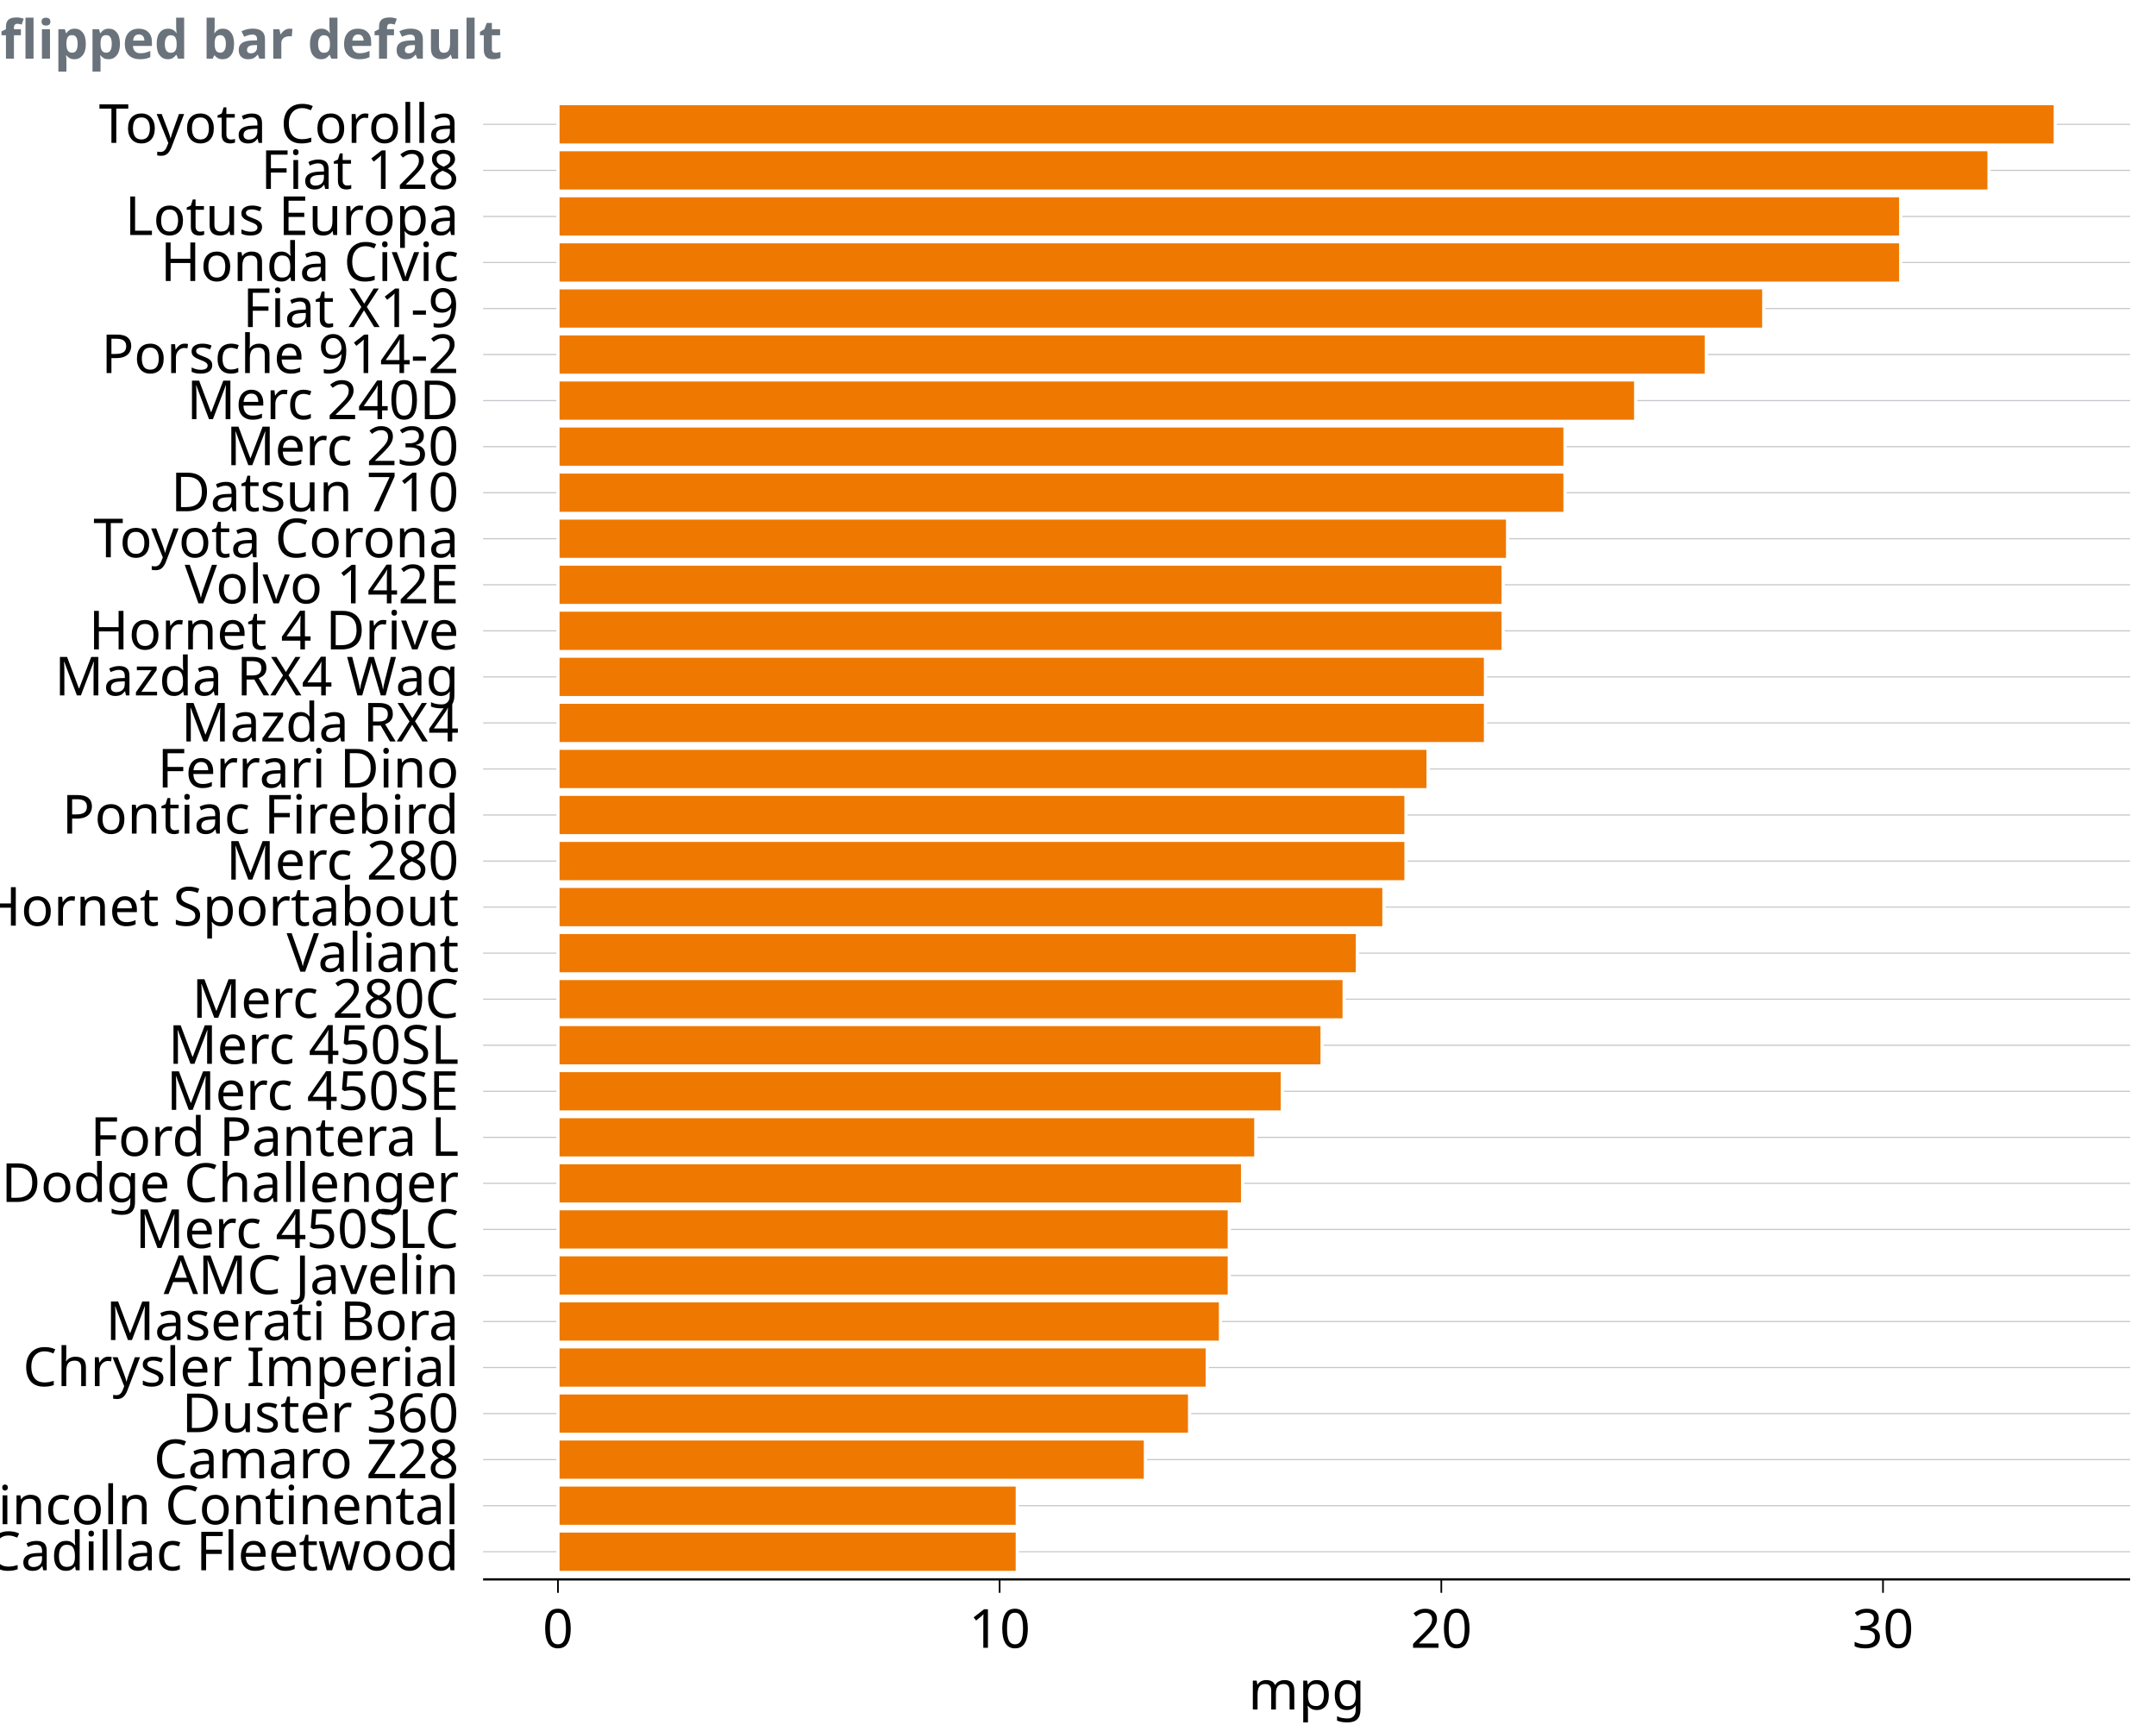
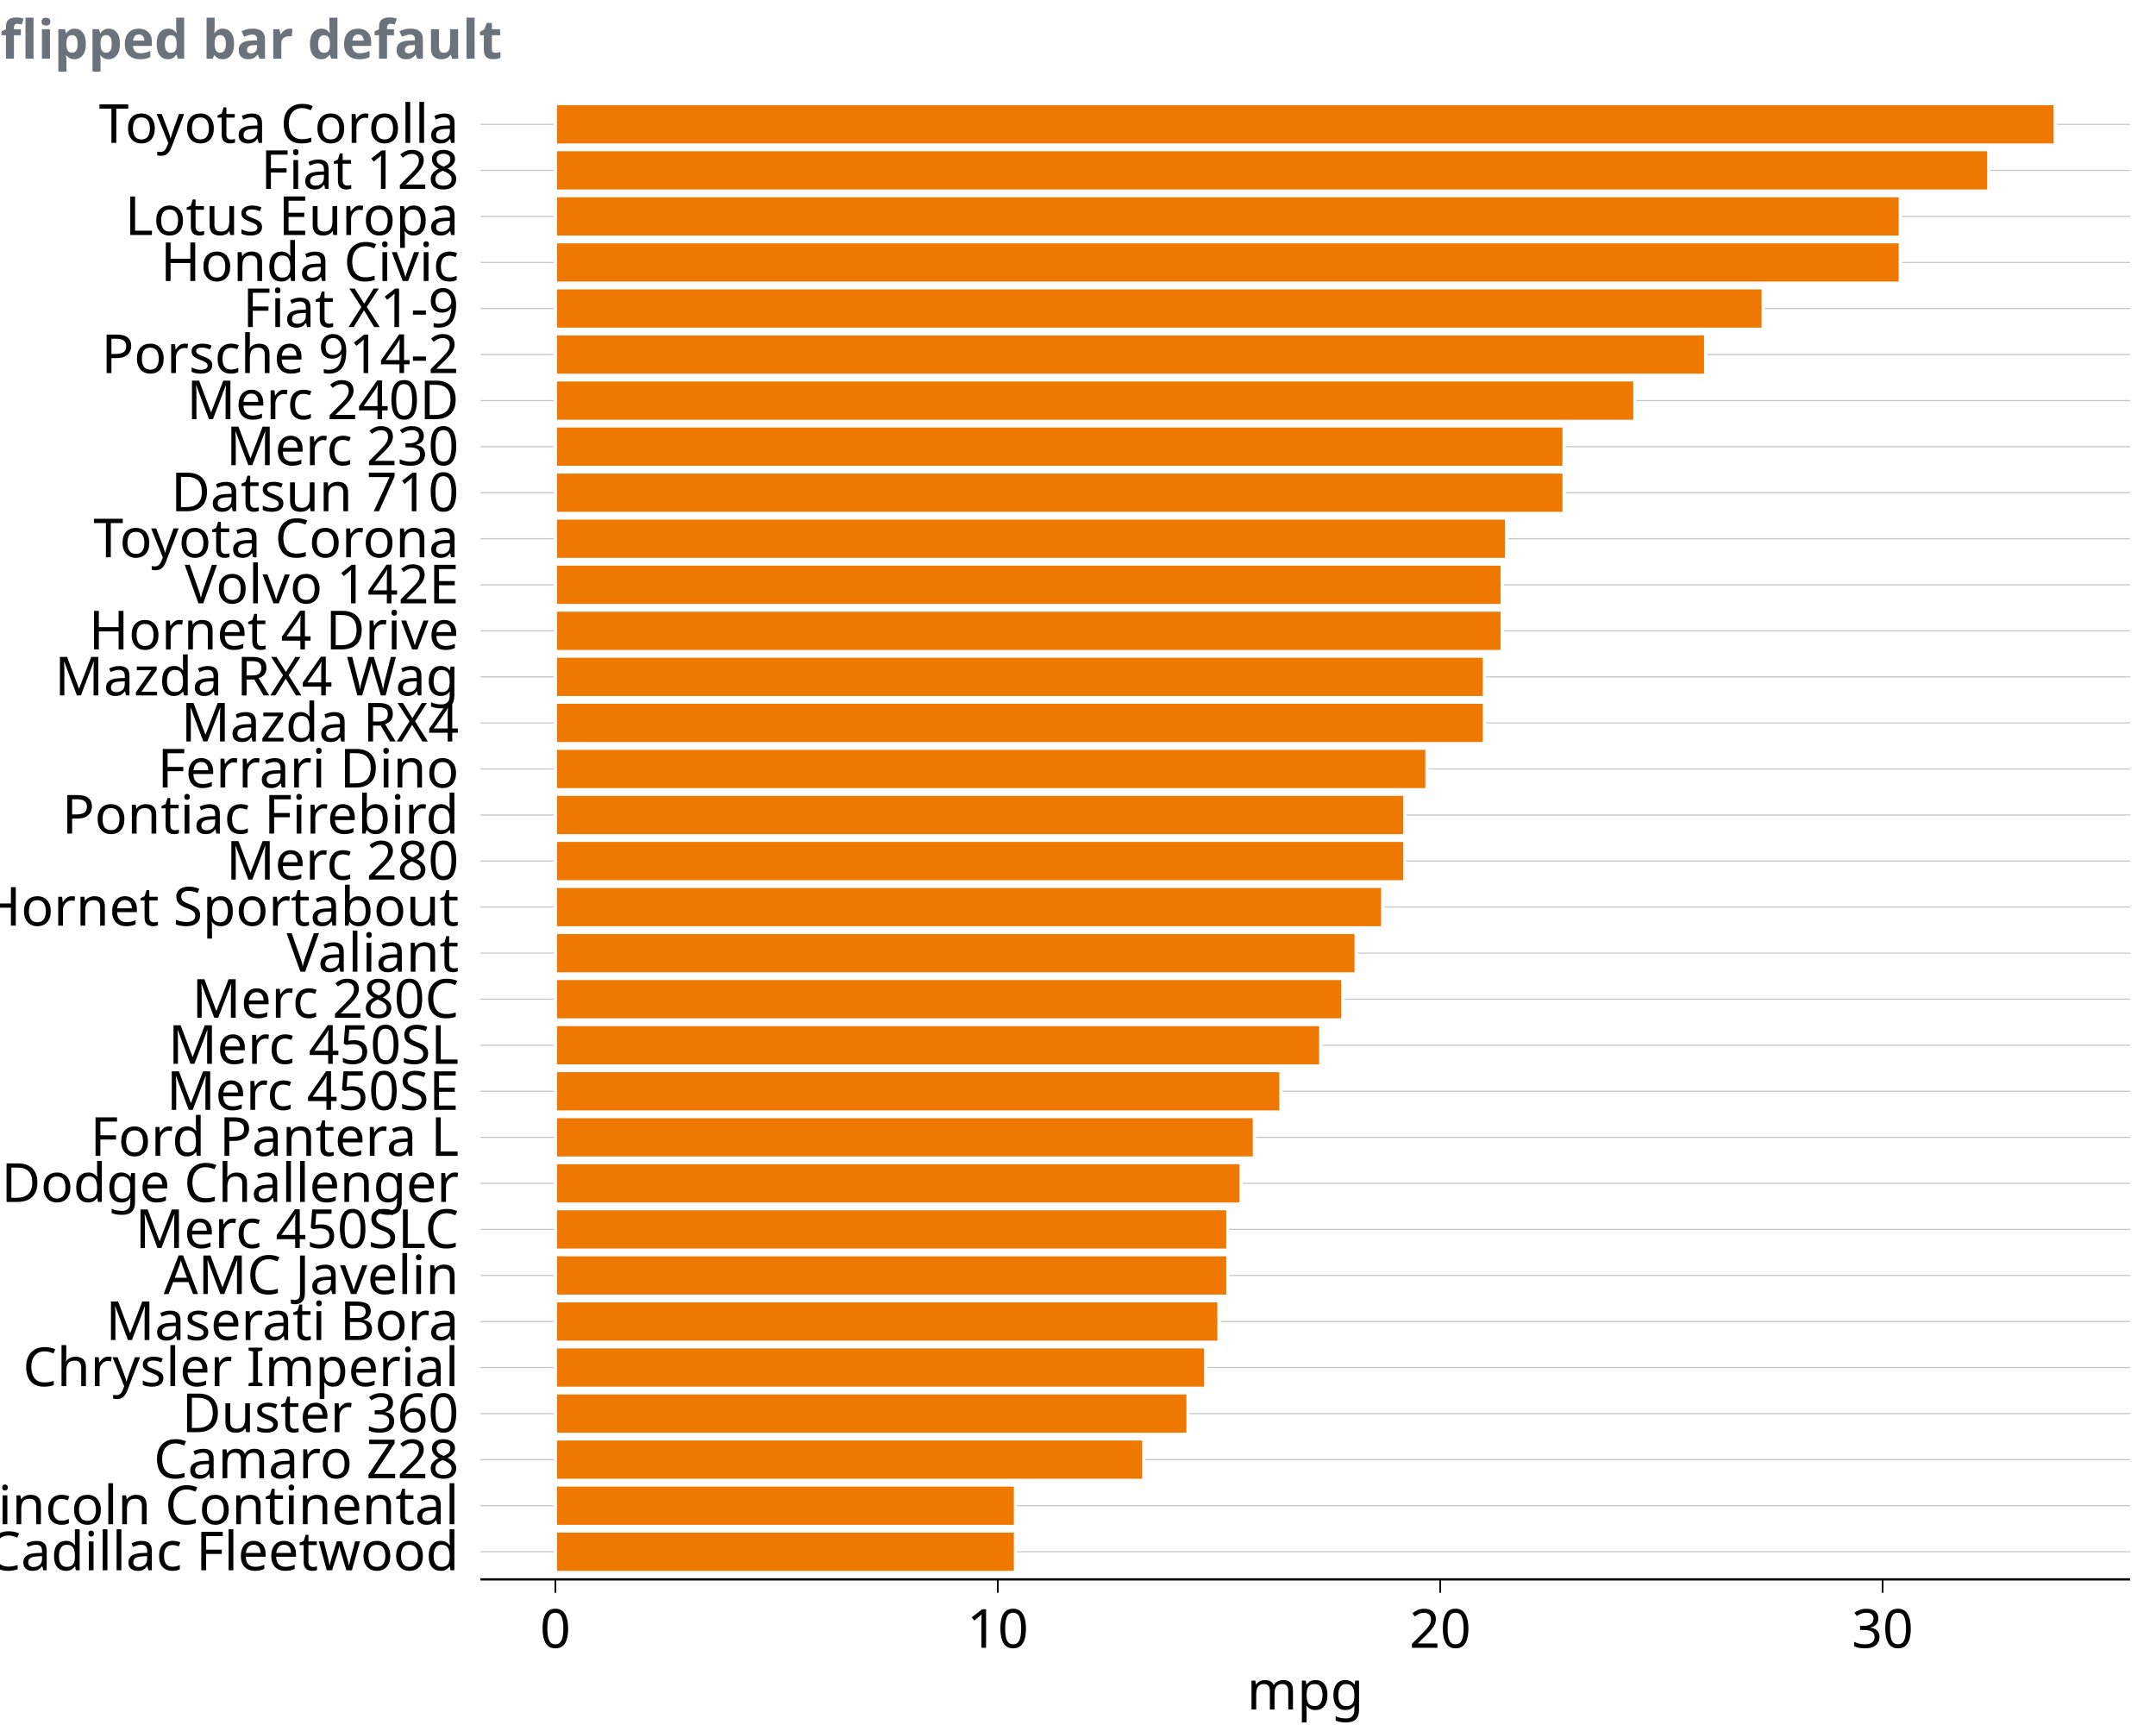
<svg xmlns="http://www.w3.org/2000/svg" class="svglite" data-engine-version="2.0" width="720.00pt" height="576.00pt" viewBox="0 0 720.00 576.00">
  <defs>
    <style type="text/css">
    .svglite line, .svglite polyline, .svglite polygon, .svglite path, .svglite rect, .svglite circle {
      fill: none;
      stroke: #000000;
      stroke-linecap: round;
      stroke-linejoin: round;
      stroke-miterlimit: 10.00;
    }
  </style>
  </defs>
  <rect width="100%" height="100%" style="stroke: none; fill: #FFFFFF;" />
  <defs>
    <clipPath id="cpMC4wMHw3MjAuMDB8MC4wMHw1NzYuMDA=">
      <rect x="0.00" y="0.00" width="720.00" height="576.00" />
    </clipPath>
  </defs>
  <g clip-path="url(#cpMC4wMHw3MjAuMDB8MC4wMHw1NzYuMDA=)">
    <rect x="0.00" y="0.00" width="720.00" height="576.00" style="stroke-width: 0.75; stroke: none; fill: #FFFFFF;" />
  </g>
  <defs>
-     <clipPath id="cpMTYxLjMzfDcxMS4zNnwzMi4yOXw1MjcuMzc=">
-       <rect x="161.33" y="32.29" width="550.03" height="495.08" />
+     <clipPath id="cpMTYwLjQzfDcxMS4zNnwzMi4yOXw1MjcuMzc=">
+       <rect x="160.43" y="32.29" width="550.93" height="495.08" />
    </clipPath>
  </defs>
-   <g clip-path="url(#cpMTYxLjMzfDcxMS4zNnwzMi4yOXw1MjcuMzc=)">
-     <rect x="161.33" y="32.29" width="550.03" height="495.08" style="stroke-width: 0.75; stroke: none; fill: #FFFFFF;" />
-     <polyline points="161.33,518.14 711.36,518.14 " style="stroke-width: 0.38; stroke: #C3C7CB; stroke-linecap: butt;" />
-     <polyline points="161.33,502.77 711.36,502.77 " style="stroke-width: 0.38; stroke: #C3C7CB; stroke-linecap: butt;" />
-     <polyline points="161.33,487.39 711.36,487.39 " style="stroke-width: 0.38; stroke: #C3C7CB; stroke-linecap: butt;" />
-     <polyline points="161.33,472.02 711.36,472.02 " style="stroke-width: 0.38; stroke: #C3C7CB; stroke-linecap: butt;" />
-     <polyline points="161.33,456.64 711.36,456.64 " style="stroke-width: 0.38; stroke: #C3C7CB; stroke-linecap: butt;" />
-     <polyline points="161.33,441.27 711.36,441.27 " style="stroke-width: 0.38; stroke: #C3C7CB; stroke-linecap: butt;" />
-     <polyline points="161.33,425.89 711.36,425.89 " style="stroke-width: 0.38; stroke: #C3C7CB; stroke-linecap: butt;" />
-     <polyline points="161.33,410.52 711.36,410.52 " style="stroke-width: 0.38; stroke: #C3C7CB; stroke-linecap: butt;" />
-     <polyline points="161.33,395.14 711.36,395.14 " style="stroke-width: 0.38; stroke: #C3C7CB; stroke-linecap: butt;" />
-     <polyline points="161.33,379.77 711.36,379.77 " style="stroke-width: 0.38; stroke: #C3C7CB; stroke-linecap: butt;" />
-     <polyline points="161.33,364.39 711.36,364.39 " style="stroke-width: 0.38; stroke: #C3C7CB; stroke-linecap: butt;" />
-     <polyline points="161.33,349.02 711.36,349.02 " style="stroke-width: 0.38; stroke: #C3C7CB; stroke-linecap: butt;" />
-     <polyline points="161.33,333.64 711.36,333.64 " style="stroke-width: 0.38; stroke: #C3C7CB; stroke-linecap: butt;" />
-     <polyline points="161.33,318.27 711.36,318.27 " style="stroke-width: 0.38; stroke: #C3C7CB; stroke-linecap: butt;" />
-     <polyline points="161.33,302.89 711.36,302.89 " style="stroke-width: 0.38; stroke: #C3C7CB; stroke-linecap: butt;" />
-     <polyline points="161.33,287.52 711.36,287.52 " style="stroke-width: 0.38; stroke: #C3C7CB; stroke-linecap: butt;" />
-     <polyline points="161.33,272.14 711.36,272.14 " style="stroke-width: 0.38; stroke: #C3C7CB; stroke-linecap: butt;" />
-     <polyline points="161.33,256.77 711.36,256.77 " style="stroke-width: 0.38; stroke: #C3C7CB; stroke-linecap: butt;" />
-     <polyline points="161.33,241.39 711.36,241.39 " style="stroke-width: 0.38; stroke: #C3C7CB; stroke-linecap: butt;" />
-     <polyline points="161.33,226.02 711.36,226.02 " style="stroke-width: 0.38; stroke: #C3C7CB; stroke-linecap: butt;" />
-     <polyline points="161.33,210.64 711.36,210.64 " style="stroke-width: 0.38; stroke: #C3C7CB; stroke-linecap: butt;" />
-     <polyline points="161.33,195.27 711.36,195.27 " style="stroke-width: 0.38; stroke: #C3C7CB; stroke-linecap: butt;" />
-     <polyline points="161.33,179.89 711.36,179.89 " style="stroke-width: 0.38; stroke: #C3C7CB; stroke-linecap: butt;" />
-     <polyline points="161.33,164.52 711.36,164.52 " style="stroke-width: 0.38; stroke: #C3C7CB; stroke-linecap: butt;" />
-     <polyline points="161.33,149.14 711.36,149.14 " style="stroke-width: 0.38; stroke: #C3C7CB; stroke-linecap: butt;" />
-     <polyline points="161.33,133.77 711.36,133.77 " style="stroke-width: 0.38; stroke: #C3C7CB; stroke-linecap: butt;" />
-     <polyline points="161.33,118.39 711.36,118.39 " style="stroke-width: 0.38; stroke: #C3C7CB; stroke-linecap: butt;" />
-     <polyline points="161.33,103.02 711.36,103.02 " style="stroke-width: 0.38; stroke: #C3C7CB; stroke-linecap: butt;" />
-     <polyline points="161.33,87.64 711.36,87.64 " style="stroke-width: 0.38; stroke: #C3C7CB; stroke-linecap: butt;" />
-     <polyline points="161.33,72.27 711.36,72.27 " style="stroke-width: 0.38; stroke: #C3C7CB; stroke-linecap: butt;" />
-     <polyline points="161.33,56.89 711.36,56.89 " style="stroke-width: 0.38; stroke: #C3C7CB; stroke-linecap: butt;" />
-     <polyline points="161.33,41.52 711.36,41.52 " style="stroke-width: 0.38; stroke: #C3C7CB; stroke-linecap: butt;" />
-     <rect x="186.33" y="234.47" width="309.75" height="13.84" style="stroke-width: 1.07; stroke: #FFFFFF; stroke-linecap: butt; stroke-linejoin: miter; fill: #EF7900;" />
-     <rect x="186.33" y="219.10" width="309.75" height="13.84" style="stroke-width: 1.07; stroke: #FFFFFF; stroke-linecap: butt; stroke-linejoin: miter; fill: #EF7900;" />
-     <rect x="186.33" y="157.60" width="336.30" height="13.84" style="stroke-width: 1.07; stroke: #FFFFFF; stroke-linecap: butt; stroke-linejoin: miter; fill: #EF7900;" />
-     <rect x="186.33" y="203.72" width="315.65" height="13.84" style="stroke-width: 1.07; stroke: #FFFFFF; stroke-linecap: butt; stroke-linejoin: miter; fill: #EF7900;" />
-     <rect x="186.33" y="295.97" width="275.83" height="13.84" style="stroke-width: 1.07; stroke: #FFFFFF; stroke-linecap: butt; stroke-linejoin: miter; fill: #EF7900;" />
-     <rect x="186.33" y="311.35" width="266.98" height="13.84" style="stroke-width: 1.07; stroke: #FFFFFF; stroke-linecap: butt; stroke-linejoin: miter; fill: #EF7900;" />
-     <rect x="186.33" y="465.10" width="210.93" height="13.84" style="stroke-width: 1.07; stroke: #FFFFFF; stroke-linecap: butt; stroke-linejoin: miter; fill: #EF7900;" />
-     <rect x="186.33" y="126.85" width="359.90" height="13.84" style="stroke-width: 1.07; stroke: #FFFFFF; stroke-linecap: butt; stroke-linejoin: miter; fill: #EF7900;" />
-     <rect x="186.33" y="142.22" width="336.30" height="13.84" style="stroke-width: 1.07; stroke: #FFFFFF; stroke-linecap: butt; stroke-linejoin: miter; fill: #EF7900;" />
-     <rect x="186.33" y="280.60" width="283.20" height="13.84" style="stroke-width: 1.07; stroke: #FFFFFF; stroke-linecap: butt; stroke-linejoin: miter; fill: #EF7900;" />
-     <rect x="186.33" y="326.72" width="262.55" height="13.84" style="stroke-width: 1.07; stroke: #FFFFFF; stroke-linecap: butt; stroke-linejoin: miter; fill: #EF7900;" />
-     <rect x="186.33" y="357.47" width="241.90" height="13.84" style="stroke-width: 1.07; stroke: #FFFFFF; stroke-linecap: butt; stroke-linejoin: miter; fill: #EF7900;" />
-     <rect x="186.33" y="342.10" width="255.18" height="13.84" style="stroke-width: 1.07; stroke: #FFFFFF; stroke-linecap: butt; stroke-linejoin: miter; fill: #EF7900;" />
-     <rect x="186.33" y="403.60" width="224.20" height="13.84" style="stroke-width: 1.07; stroke: #FFFFFF; stroke-linecap: butt; stroke-linejoin: miter; fill: #EF7900;" />
-     <rect x="186.33" y="511.22" width="153.40" height="13.84" style="stroke-width: 1.07; stroke: #FFFFFF; stroke-linecap: butt; stroke-linejoin: miter; fill: #EF7900;" />
-     <rect x="186.33" y="495.85" width="153.40" height="13.84" style="stroke-width: 1.07; stroke: #FFFFFF; stroke-linecap: butt; stroke-linejoin: miter; fill: #EF7900;" />
-     <rect x="186.33" y="449.72" width="216.83" height="13.84" style="stroke-width: 1.07; stroke: #FFFFFF; stroke-linecap: butt; stroke-linejoin: miter; fill: #EF7900;" />
-     <rect x="186.33" y="49.97" width="477.91" height="13.84" style="stroke-width: 1.07; stroke: #FFFFFF; stroke-linecap: butt; stroke-linejoin: miter; fill: #EF7900;" />
-     <rect x="186.33" y="80.72" width="448.41" height="13.84" style="stroke-width: 1.07; stroke: #FFFFFF; stroke-linecap: butt; stroke-linejoin: miter; fill: #EF7900;" />
-     <rect x="186.33" y="34.60" width="500.03" height="13.84" style="stroke-width: 1.07; stroke: #FFFFFF; stroke-linecap: butt; stroke-linejoin: miter; fill: #EF7900;" />
-     <rect x="186.33" y="172.97" width="317.13" height="13.84" style="stroke-width: 1.07; stroke: #FFFFFF; stroke-linecap: butt; stroke-linejoin: miter; fill: #EF7900;" />
-     <rect x="186.33" y="388.22" width="228.63" height="13.84" style="stroke-width: 1.07; stroke: #FFFFFF; stroke-linecap: butt; stroke-linejoin: miter; fill: #EF7900;" />
-     <rect x="186.33" y="418.97" width="224.20" height="13.84" style="stroke-width: 1.07; stroke: #FFFFFF; stroke-linecap: butt; stroke-linejoin: miter; fill: #EF7900;" />
-     <rect x="186.33" y="480.47" width="196.18" height="13.84" style="stroke-width: 1.07; stroke: #FFFFFF; stroke-linecap: butt; stroke-linejoin: miter; fill: #EF7900;" />
-     <rect x="186.33" y="265.22" width="283.20" height="13.84" style="stroke-width: 1.07; stroke: #FFFFFF; stroke-linecap: butt; stroke-linejoin: miter; fill: #EF7900;" />
-     <rect x="186.33" y="96.10" width="402.68" height="13.84" style="stroke-width: 1.07; stroke: #FFFFFF; stroke-linecap: butt; stroke-linejoin: miter; fill: #EF7900;" />
-     <rect x="186.33" y="111.47" width="383.50" height="13.84" style="stroke-width: 1.07; stroke: #FFFFFF; stroke-linecap: butt; stroke-linejoin: miter; fill: #EF7900;" />
-     <rect x="186.33" y="65.35" width="448.41" height="13.84" style="stroke-width: 1.07; stroke: #FFFFFF; stroke-linecap: butt; stroke-linejoin: miter; fill: #EF7900;" />
-     <rect x="186.33" y="372.85" width="233.05" height="13.84" style="stroke-width: 1.07; stroke: #FFFFFF; stroke-linecap: butt; stroke-linejoin: miter; fill: #EF7900;" />
-     <rect x="186.33" y="249.85" width="290.58" height="13.84" style="stroke-width: 1.07; stroke: #FFFFFF; stroke-linecap: butt; stroke-linejoin: miter; fill: #EF7900;" />
-     <rect x="186.33" y="434.35" width="221.25" height="13.84" style="stroke-width: 1.07; stroke: #FFFFFF; stroke-linecap: butt; stroke-linejoin: miter; fill: #EF7900;" />
-     <rect x="186.33" y="188.35" width="315.65" height="13.84" style="stroke-width: 1.07; stroke: #FFFFFF; stroke-linecap: butt; stroke-linejoin: miter; fill: #EF7900;" />
+   <g clip-path="url(#cpMTYwLjQzfDcxMS4zNnwzMi4yOXw1MjcuMzc=)">
+     <rect x="160.43" y="32.29" width="550.93" height="495.08" style="stroke-width: 0.75; stroke: none; fill: #FFFFFF;" />
+     <polyline points="160.43,518.14 711.36,518.14 " style="stroke-width: 0.38; stroke: #C3C7CB; stroke-linecap: butt;" />
+     <polyline points="160.43,502.77 711.36,502.77 " style="stroke-width: 0.38; stroke: #C3C7CB; stroke-linecap: butt;" />
+     <polyline points="160.43,487.39 711.36,487.39 " style="stroke-width: 0.38; stroke: #C3C7CB; stroke-linecap: butt;" />
+     <polyline points="160.43,472.02 711.36,472.02 " style="stroke-width: 0.38; stroke: #C3C7CB; stroke-linecap: butt;" />
+     <polyline points="160.43,456.64 711.36,456.64 " style="stroke-width: 0.38; stroke: #C3C7CB; stroke-linecap: butt;" />
+     <polyline points="160.43,441.27 711.36,441.27 " style="stroke-width: 0.38; stroke: #C3C7CB; stroke-linecap: butt;" />
+     <polyline points="160.43,425.89 711.36,425.89 " style="stroke-width: 0.38; stroke: #C3C7CB; stroke-linecap: butt;" />
+     <polyline points="160.43,410.52 711.36,410.52 " style="stroke-width: 0.38; stroke: #C3C7CB; stroke-linecap: butt;" />
+     <polyline points="160.43,395.14 711.36,395.14 " style="stroke-width: 0.38; stroke: #C3C7CB; stroke-linecap: butt;" />
+     <polyline points="160.43,379.77 711.36,379.77 " style="stroke-width: 0.38; stroke: #C3C7CB; stroke-linecap: butt;" />
+     <polyline points="160.43,364.39 711.36,364.39 " style="stroke-width: 0.38; stroke: #C3C7CB; stroke-linecap: butt;" />
+     <polyline points="160.43,349.02 711.36,349.02 " style="stroke-width: 0.38; stroke: #C3C7CB; stroke-linecap: butt;" />
+     <polyline points="160.43,333.64 711.36,333.64 " style="stroke-width: 0.38; stroke: #C3C7CB; stroke-linecap: butt;" />
+     <polyline points="160.43,318.27 711.36,318.27 " style="stroke-width: 0.38; stroke: #C3C7CB; stroke-linecap: butt;" />
+     <polyline points="160.43,302.89 711.36,302.89 " style="stroke-width: 0.38; stroke: #C3C7CB; stroke-linecap: butt;" />
+     <polyline points="160.43,287.52 711.36,287.52 " style="stroke-width: 0.38; stroke: #C3C7CB; stroke-linecap: butt;" />
+     <polyline points="160.43,272.14 711.36,272.14 " style="stroke-width: 0.38; stroke: #C3C7CB; stroke-linecap: butt;" />
+     <polyline points="160.43,256.77 711.36,256.77 " style="stroke-width: 0.38; stroke: #C3C7CB; stroke-linecap: butt;" />
+     <polyline points="160.43,241.39 711.36,241.39 " style="stroke-width: 0.38; stroke: #C3C7CB; stroke-linecap: butt;" />
+     <polyline points="160.43,226.02 711.36,226.02 " style="stroke-width: 0.38; stroke: #C3C7CB; stroke-linecap: butt;" />
+     <polyline points="160.43,210.64 711.36,210.64 " style="stroke-width: 0.38; stroke: #C3C7CB; stroke-linecap: butt;" />
+     <polyline points="160.43,195.27 711.36,195.27 " style="stroke-width: 0.38; stroke: #C3C7CB; stroke-linecap: butt;" />
+     <polyline points="160.43,179.89 711.36,179.89 " style="stroke-width: 0.38; stroke: #C3C7CB; stroke-linecap: butt;" />
+     <polyline points="160.43,164.52 711.36,164.52 " style="stroke-width: 0.38; stroke: #C3C7CB; stroke-linecap: butt;" />
+     <polyline points="160.43,149.14 711.36,149.14 " style="stroke-width: 0.38; stroke: #C3C7CB; stroke-linecap: butt;" />
+     <polyline points="160.43,133.77 711.36,133.77 " style="stroke-width: 0.38; stroke: #C3C7CB; stroke-linecap: butt;" />
+     <polyline points="160.43,118.39 711.36,118.39 " style="stroke-width: 0.38; stroke: #C3C7CB; stroke-linecap: butt;" />
+     <polyline points="160.43,103.02 711.36,103.02 " style="stroke-width: 0.38; stroke: #C3C7CB; stroke-linecap: butt;" />
+     <polyline points="160.43,87.64 711.36,87.64 " style="stroke-width: 0.38; stroke: #C3C7CB; stroke-linecap: butt;" />
+     <polyline points="160.43,72.27 711.36,72.27 " style="stroke-width: 0.38; stroke: #C3C7CB; stroke-linecap: butt;" />
+     <polyline points="160.43,56.89 711.36,56.89 " style="stroke-width: 0.38; stroke: #C3C7CB; stroke-linecap: butt;" />
+     <polyline points="160.43,41.52 711.36,41.52 " style="stroke-width: 0.38; stroke: #C3C7CB; stroke-linecap: butt;" />
+     <rect x="185.47" y="234.47" width="310.26" height="13.84" style="stroke-width: 1.07; stroke: #FFFFFF; stroke-linecap: butt; stroke-linejoin: miter; fill: #EF7900;" />
+     <rect x="185.47" y="219.10" width="310.26" height="13.84" style="stroke-width: 1.07; stroke: #FFFFFF; stroke-linecap: butt; stroke-linejoin: miter; fill: #EF7900;" />
+     <rect x="185.47" y="157.60" width="336.85" height="13.84" style="stroke-width: 1.07; stroke: #FFFFFF; stroke-linecap: butt; stroke-linejoin: miter; fill: #EF7900;" />
+     <rect x="185.47" y="203.72" width="316.17" height="13.84" style="stroke-width: 1.07; stroke: #FFFFFF; stroke-linecap: butt; stroke-linejoin: miter; fill: #EF7900;" />
+     <rect x="185.47" y="295.97" width="276.28" height="13.84" style="stroke-width: 1.07; stroke: #FFFFFF; stroke-linecap: butt; stroke-linejoin: miter; fill: #EF7900;" />
+     <rect x="185.47" y="311.35" width="267.41" height="13.84" style="stroke-width: 1.07; stroke: #FFFFFF; stroke-linecap: butt; stroke-linejoin: miter; fill: #EF7900;" />
+     <rect x="185.47" y="465.10" width="211.27" height="13.84" style="stroke-width: 1.07; stroke: #FFFFFF; stroke-linecap: butt; stroke-linejoin: miter; fill: #EF7900;" />
+     <rect x="185.47" y="126.85" width="360.49" height="13.84" style="stroke-width: 1.07; stroke: #FFFFFF; stroke-linecap: butt; stroke-linejoin: miter; fill: #EF7900;" />
+     <rect x="185.47" y="142.22" width="336.85" height="13.84" style="stroke-width: 1.07; stroke: #FFFFFF; stroke-linecap: butt; stroke-linejoin: miter; fill: #EF7900;" />
+     <rect x="185.47" y="280.60" width="283.67" height="13.84" style="stroke-width: 1.07; stroke: #FFFFFF; stroke-linecap: butt; stroke-linejoin: miter; fill: #EF7900;" />
+     <rect x="185.47" y="326.72" width="262.98" height="13.84" style="stroke-width: 1.07; stroke: #FFFFFF; stroke-linecap: butt; stroke-linejoin: miter; fill: #EF7900;" />
+     <rect x="185.47" y="357.47" width="242.30" height="13.84" style="stroke-width: 1.07; stroke: #FFFFFF; stroke-linecap: butt; stroke-linejoin: miter; fill: #EF7900;" />
+     <rect x="185.47" y="342.10" width="255.59" height="13.84" style="stroke-width: 1.07; stroke: #FFFFFF; stroke-linecap: butt; stroke-linejoin: miter; fill: #EF7900;" />
+     <rect x="185.47" y="403.60" width="224.57" height="13.84" style="stroke-width: 1.07; stroke: #FFFFFF; stroke-linecap: butt; stroke-linejoin: miter; fill: #EF7900;" />
+     <rect x="185.47" y="511.22" width="153.65" height="13.84" style="stroke-width: 1.07; stroke: #FFFFFF; stroke-linecap: butt; stroke-linejoin: miter; fill: #EF7900;" />
+     <rect x="185.47" y="495.85" width="153.65" height="13.84" style="stroke-width: 1.07; stroke: #FFFFFF; stroke-linecap: butt; stroke-linejoin: miter; fill: #EF7900;" />
+     <rect x="185.47" y="449.72" width="217.18" height="13.84" style="stroke-width: 1.07; stroke: #FFFFFF; stroke-linecap: butt; stroke-linejoin: miter; fill: #EF7900;" />
+     <rect x="185.47" y="49.97" width="478.69" height="13.84" style="stroke-width: 1.07; stroke: #FFFFFF; stroke-linecap: butt; stroke-linejoin: miter; fill: #EF7900;" />
+     <rect x="185.47" y="80.72" width="449.14" height="13.84" style="stroke-width: 1.07; stroke: #FFFFFF; stroke-linecap: butt; stroke-linejoin: miter; fill: #EF7900;" />
+     <rect x="185.47" y="34.60" width="500.85" height="13.84" style="stroke-width: 1.07; stroke: #FFFFFF; stroke-linecap: butt; stroke-linejoin: miter; fill: #EF7900;" />
+     <rect x="185.47" y="172.97" width="317.65" height="13.84" style="stroke-width: 1.07; stroke: #FFFFFF; stroke-linecap: butt; stroke-linejoin: miter; fill: #EF7900;" />
+     <rect x="185.47" y="388.22" width="229.00" height="13.84" style="stroke-width: 1.07; stroke: #FFFFFF; stroke-linecap: butt; stroke-linejoin: miter; fill: #EF7900;" />
+     <rect x="185.47" y="418.97" width="224.57" height="13.84" style="stroke-width: 1.07; stroke: #FFFFFF; stroke-linecap: butt; stroke-linejoin: miter; fill: #EF7900;" />
+     <rect x="185.47" y="480.47" width="196.50" height="13.84" style="stroke-width: 1.07; stroke: #FFFFFF; stroke-linecap: butt; stroke-linejoin: miter; fill: #EF7900;" />
+     <rect x="185.47" y="265.22" width="283.67" height="13.84" style="stroke-width: 1.07; stroke: #FFFFFF; stroke-linecap: butt; stroke-linejoin: miter; fill: #EF7900;" />
+     <rect x="185.47" y="96.10" width="403.34" height="13.84" style="stroke-width: 1.07; stroke: #FFFFFF; stroke-linecap: butt; stroke-linejoin: miter; fill: #EF7900;" />
+     <rect x="185.47" y="111.47" width="384.13" height="13.84" style="stroke-width: 1.07; stroke: #FFFFFF; stroke-linecap: butt; stroke-linejoin: miter; fill: #EF7900;" />
+     <rect x="185.47" y="65.35" width="449.14" height="13.84" style="stroke-width: 1.07; stroke: #FFFFFF; stroke-linecap: butt; stroke-linejoin: miter; fill: #EF7900;" />
+     <rect x="185.47" y="372.85" width="233.43" height="13.84" style="stroke-width: 1.07; stroke: #FFFFFF; stroke-linecap: butt; stroke-linejoin: miter; fill: #EF7900;" />
+     <rect x="185.47" y="249.85" width="291.05" height="13.84" style="stroke-width: 1.07; stroke: #FFFFFF; stroke-linecap: butt; stroke-linejoin: miter; fill: #EF7900;" />
+     <rect x="185.47" y="434.35" width="221.61" height="13.84" style="stroke-width: 1.07; stroke: #FFFFFF; stroke-linecap: butt; stroke-linejoin: miter; fill: #EF7900;" />
+     <rect x="185.47" y="188.35" width="316.17" height="13.84" style="stroke-width: 1.07; stroke: #FFFFFF; stroke-linecap: butt; stroke-linejoin: miter; fill: #EF7900;" />
  </g>
  <g clip-path="url(#cpMC4wMHw3MjAuMDB8MC4wMHw1NzYuMDA=)">
    <text x="153.26" y="524.34" text-anchor="end" style="font-size: 18.00px; font-family: sans;" textLength="152.09px" lengthAdjust="spacingAndGlyphs">Cadillac Fleetwood</text>
    <text x="153.26" y="508.96" text-anchor="end" style="font-size: 18.00px; font-family: sans;" textLength="153.11px" lengthAdjust="spacingAndGlyphs">Lincoln Continental</text>
    <text x="153.26" y="493.59" text-anchor="end" style="font-size: 18.00px; font-family: sans;" textLength="100.05px" lengthAdjust="spacingAndGlyphs">Camaro Z28</text>
    <text x="153.26" y="478.21" text-anchor="end" style="font-size: 18.00px; font-family: sans;" textLength="88.06px" lengthAdjust="spacingAndGlyphs">Duster 360</text>
    <text x="153.26" y="462.84" text-anchor="end" style="font-size: 18.00px; font-family: sans;" textLength="136.05px" lengthAdjust="spacingAndGlyphs">Chrysler Imperial</text>
    <text x="153.26" y="447.46" text-anchor="end" style="font-size: 18.00px; font-family: sans;" textLength="112.06px" lengthAdjust="spacingAndGlyphs">Maserati Bora</text>
    <text x="153.26" y="432.09" text-anchor="end" style="font-size: 18.00px; font-family: sans;" textLength="101.06px" lengthAdjust="spacingAndGlyphs">AMC Javelin</text>
    <text x="153.26" y="416.71" text-anchor="end" style="font-size: 18.00px; font-family: sans;" textLength="110.07px" lengthAdjust="spacingAndGlyphs">Merc 450SLC</text>
    <text x="153.26" y="401.34" text-anchor="end" style="font-size: 18.00px; font-family: sans;" textLength="145.11px" lengthAdjust="spacingAndGlyphs">Dodge Challenger</text>
    <text x="153.26" y="385.96" text-anchor="end" style="font-size: 18.00px; font-family: sans;" textLength="120.07px" lengthAdjust="spacingAndGlyphs">Ford Pantera L</text>
    <text x="153.26" y="370.59" text-anchor="end" style="font-size: 18.00px; font-family: sans;" textLength="99.07px" lengthAdjust="spacingAndGlyphs">Merc 450SE</text>
    <text x="153.26" y="355.21" text-anchor="end" style="font-size: 18.00px; font-family: sans;" textLength="97.07px" lengthAdjust="spacingAndGlyphs">Merc 450SL</text>
    <text x="153.26" y="339.84" text-anchor="end" style="font-size: 18.00px; font-family: sans;" textLength="88.05px" lengthAdjust="spacingAndGlyphs">Merc 280C</text>
    <text x="153.26" y="324.46" text-anchor="end" style="font-size: 18.00px; font-family: sans;" textLength="55.04px" lengthAdjust="spacingAndGlyphs">Valiant</text>
    <text x="153.26" y="309.09" text-anchor="end" style="font-size: 18.00px; font-family: sans;" textLength="147.11px" lengthAdjust="spacingAndGlyphs">Hornet Sportabout</text>
    <text x="153.26" y="293.71" text-anchor="end" style="font-size: 18.00px; font-family: sans;" textLength="75.05px" lengthAdjust="spacingAndGlyphs">Merc 280</text>
    <text x="153.26" y="278.34" text-anchor="end" style="font-size: 18.00px; font-family: sans;" textLength="126.06px" lengthAdjust="spacingAndGlyphs">Pontiac Firebird</text>
    <text x="153.26" y="262.96" text-anchor="end" style="font-size: 18.00px; font-family: sans;" textLength="95.02px" lengthAdjust="spacingAndGlyphs">Ferrari Dino</text>
    <text x="153.26" y="247.59" text-anchor="end" style="font-size: 18.00px; font-family: sans;" textLength="94.07px" lengthAdjust="spacingAndGlyphs">Mazda RX4</text>
    <text x="153.26" y="232.21" text-anchor="end" style="font-size: 18.00px; font-family: sans;" textLength="136.08px" lengthAdjust="spacingAndGlyphs">Mazda RX4 Wag</text>
    <text x="153.26" y="216.84" text-anchor="end" style="font-size: 18.00px; font-family: sans;" textLength="116.06px" lengthAdjust="spacingAndGlyphs">Hornet 4 Drive</text>
    <text x="153.26" y="201.46" text-anchor="end" style="font-size: 18.00px; font-family: sans;" textLength="92.08px" lengthAdjust="spacingAndGlyphs">Volvo 142E</text>
    <text x="153.26" y="186.09" text-anchor="end" style="font-size: 18.00px; font-family: sans;" textLength="119.08px" lengthAdjust="spacingAndGlyphs">Toyota Corona</text>
    <text x="153.26" y="170.71" text-anchor="end" style="font-size: 18.00px; font-family: sans;" textLength="92.08px" lengthAdjust="spacingAndGlyphs">Datsun 710</text>
    <text x="153.26" y="155.33" text-anchor="end" style="font-size: 18.00px; font-family: sans;" textLength="75.05px" lengthAdjust="spacingAndGlyphs">Merc 230</text>
    <text x="153.26" y="139.96" text-anchor="end" style="font-size: 18.00px; font-family: sans;" textLength="88.05px" lengthAdjust="spacingAndGlyphs">Merc 240D</text>
    <text x="153.26" y="124.58" text-anchor="end" style="font-size: 18.00px; font-family: sans;" textLength="117.09px" lengthAdjust="spacingAndGlyphs">Porsche 914-2</text>
    <text x="153.26" y="109.21" text-anchor="end" style="font-size: 18.00px; font-family: sans;" textLength="73.03px" lengthAdjust="spacingAndGlyphs">Fiat X1-9</text>
    <text x="153.26" y="93.83" text-anchor="end" style="font-size: 18.00px; font-family: sans;" textLength="97.06px" lengthAdjust="spacingAndGlyphs">Honda Civic</text>
    <text x="153.26" y="78.46" text-anchor="end" style="font-size: 18.00px; font-family: sans;" textLength="107.09px" lengthAdjust="spacingAndGlyphs">Lotus Europa</text>
    <text x="153.26" y="63.08" text-anchor="end" style="font-size: 18.00px; font-family: sans;" textLength="65.04px" lengthAdjust="spacingAndGlyphs">Fiat 128</text>
    <text x="153.26" y="47.71" text-anchor="end" style="font-size: 18.00px; font-family: sans;" textLength="117.06px" lengthAdjust="spacingAndGlyphs">Toyota Corolla</text>
-     <polyline points="161.33,527.37 711.36,527.37 " style="stroke-width: 0.75; stroke-linecap: butt;" />
-     <polyline points="186.33,531.85 186.33,527.37 " style="stroke-width: 0.56; stroke-linecap: butt;" />
-     <polyline points="333.83,531.85 333.83,527.37 " style="stroke-width: 0.56; stroke-linecap: butt;" />
-     <polyline points="481.33,531.85 481.33,527.37 " style="stroke-width: 0.56; stroke-linecap: butt;" />
-     <polyline points="628.83,531.85 628.83,527.37 " style="stroke-width: 0.56; stroke-linecap: butt;" />
-     <text x="186.33" y="550.22" text-anchor="middle" style="font-size: 18.00px; font-family: sans;" textLength="10.01px" lengthAdjust="spacingAndGlyphs">0</text>
-     <text x="333.83" y="550.22" text-anchor="middle" style="font-size: 18.00px; font-family: sans;" textLength="20.02px" lengthAdjust="spacingAndGlyphs">10</text>
-     <text x="481.33" y="550.22" text-anchor="middle" style="font-size: 18.00px; font-family: sans;" textLength="20.02px" lengthAdjust="spacingAndGlyphs">20</text>
-     <text x="628.83" y="550.22" text-anchor="middle" style="font-size: 18.00px; font-family: sans;" textLength="20.02px" lengthAdjust="spacingAndGlyphs">30</text>
-     <text x="436.34" y="570.82" text-anchor="middle" style="font-size: 18.00px; font-family: sans;" textLength="35.02px" lengthAdjust="spacingAndGlyphs">mpg</text>
+     <polyline points="160.43,527.37 711.36,527.37 " style="stroke-width: 0.75; stroke-linecap: butt;" />
+     <polyline points="185.47,531.85 185.47,527.37 " style="stroke-width: 0.56; stroke-linecap: butt;" />
+     <polyline points="333.21,531.85 333.21,527.37 " style="stroke-width: 0.56; stroke-linecap: butt;" />
+     <polyline points="480.96,531.85 480.96,527.37 " style="stroke-width: 0.56; stroke-linecap: butt;" />
+     <polyline points="628.70,531.85 628.70,527.37 " style="stroke-width: 0.56; stroke-linecap: butt;" />
+     <text x="185.47" y="550.22" text-anchor="middle" style="font-size: 18.00px; font-family: sans;" textLength="10.01px" lengthAdjust="spacingAndGlyphs">0</text>
+     <text x="333.21" y="550.22" text-anchor="middle" style="font-size: 18.00px; font-family: sans;" textLength="20.02px" lengthAdjust="spacingAndGlyphs">10</text>
+     <text x="480.96" y="550.22" text-anchor="middle" style="font-size: 18.00px; font-family: sans;" textLength="20.02px" lengthAdjust="spacingAndGlyphs">20</text>
+     <text x="628.70" y="550.22" text-anchor="middle" style="font-size: 18.00px; font-family: sans;" textLength="20.02px" lengthAdjust="spacingAndGlyphs">30</text>
+     <text x="435.89" y="570.82" text-anchor="middle" style="font-size: 18.00px; font-family: sans;" textLength="35.02px" lengthAdjust="spacingAndGlyphs">mpg</text>
    <text x="0.14" y="19.59" style="font-size: 18.00px; font-weight: bold; fill: #6A737B; font-family: sans;" textLength="143.10px" lengthAdjust="spacingAndGlyphs">flipped bar default</text>
  </g>
</svg>
